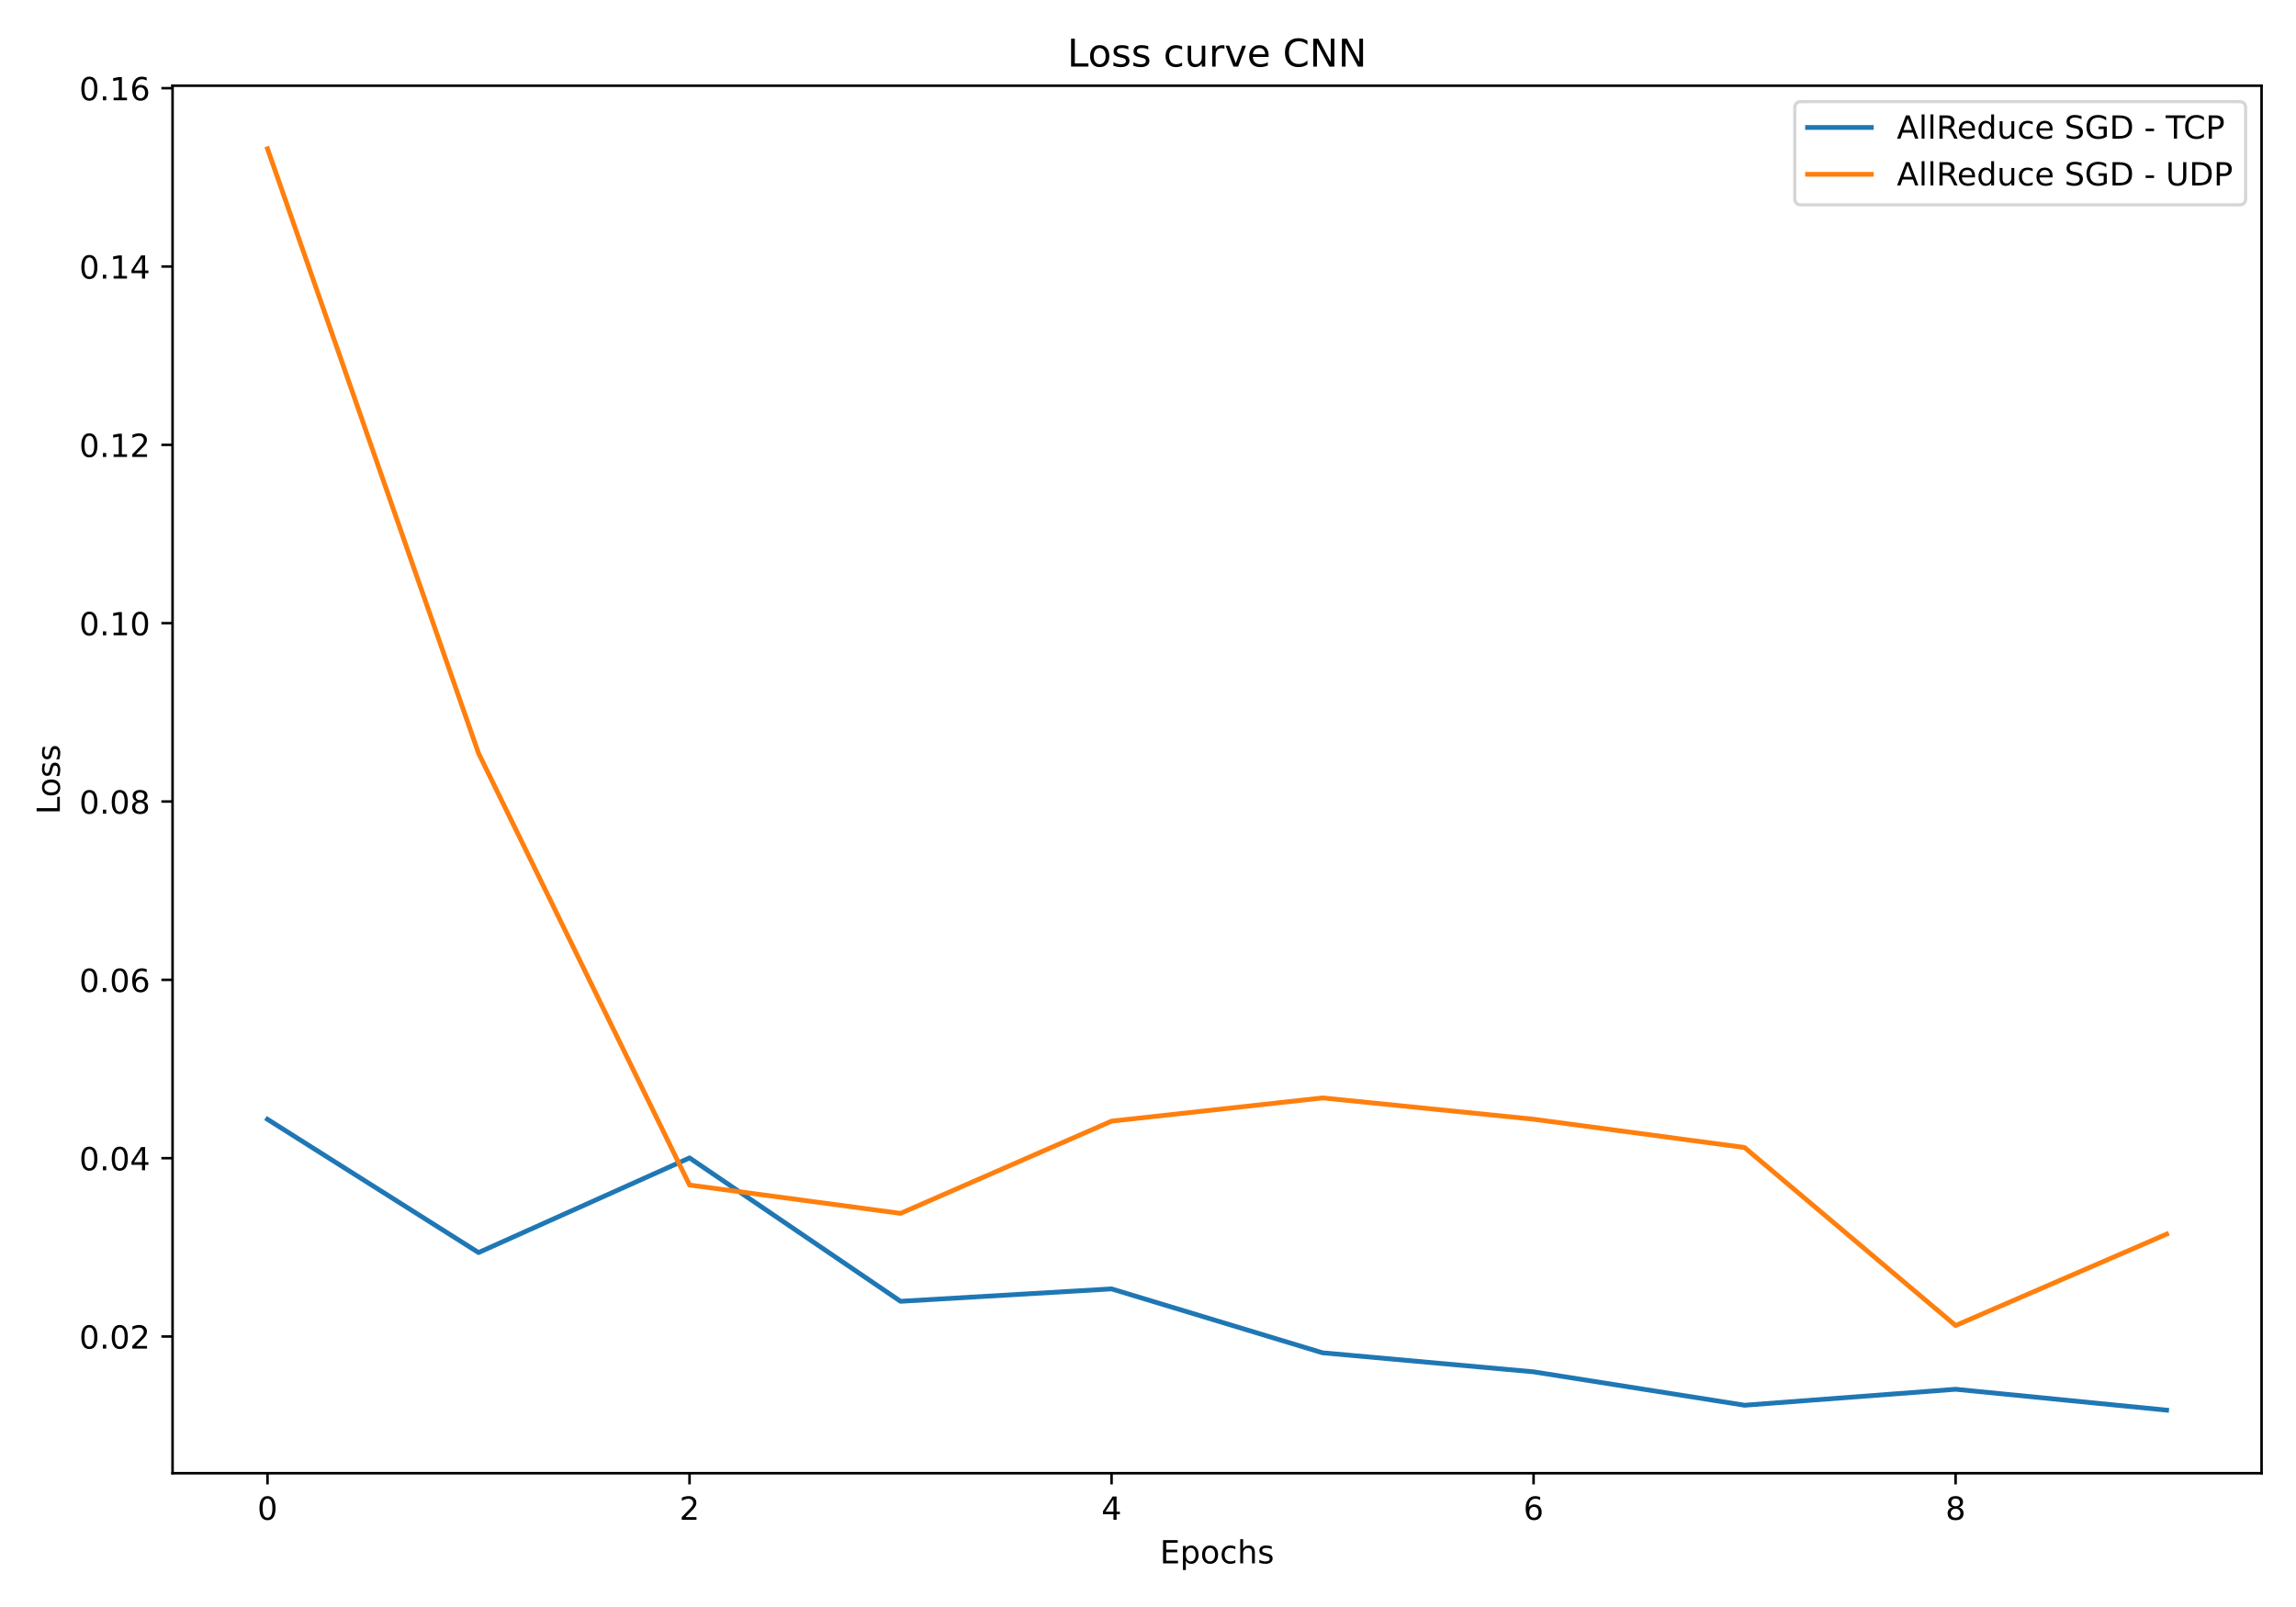
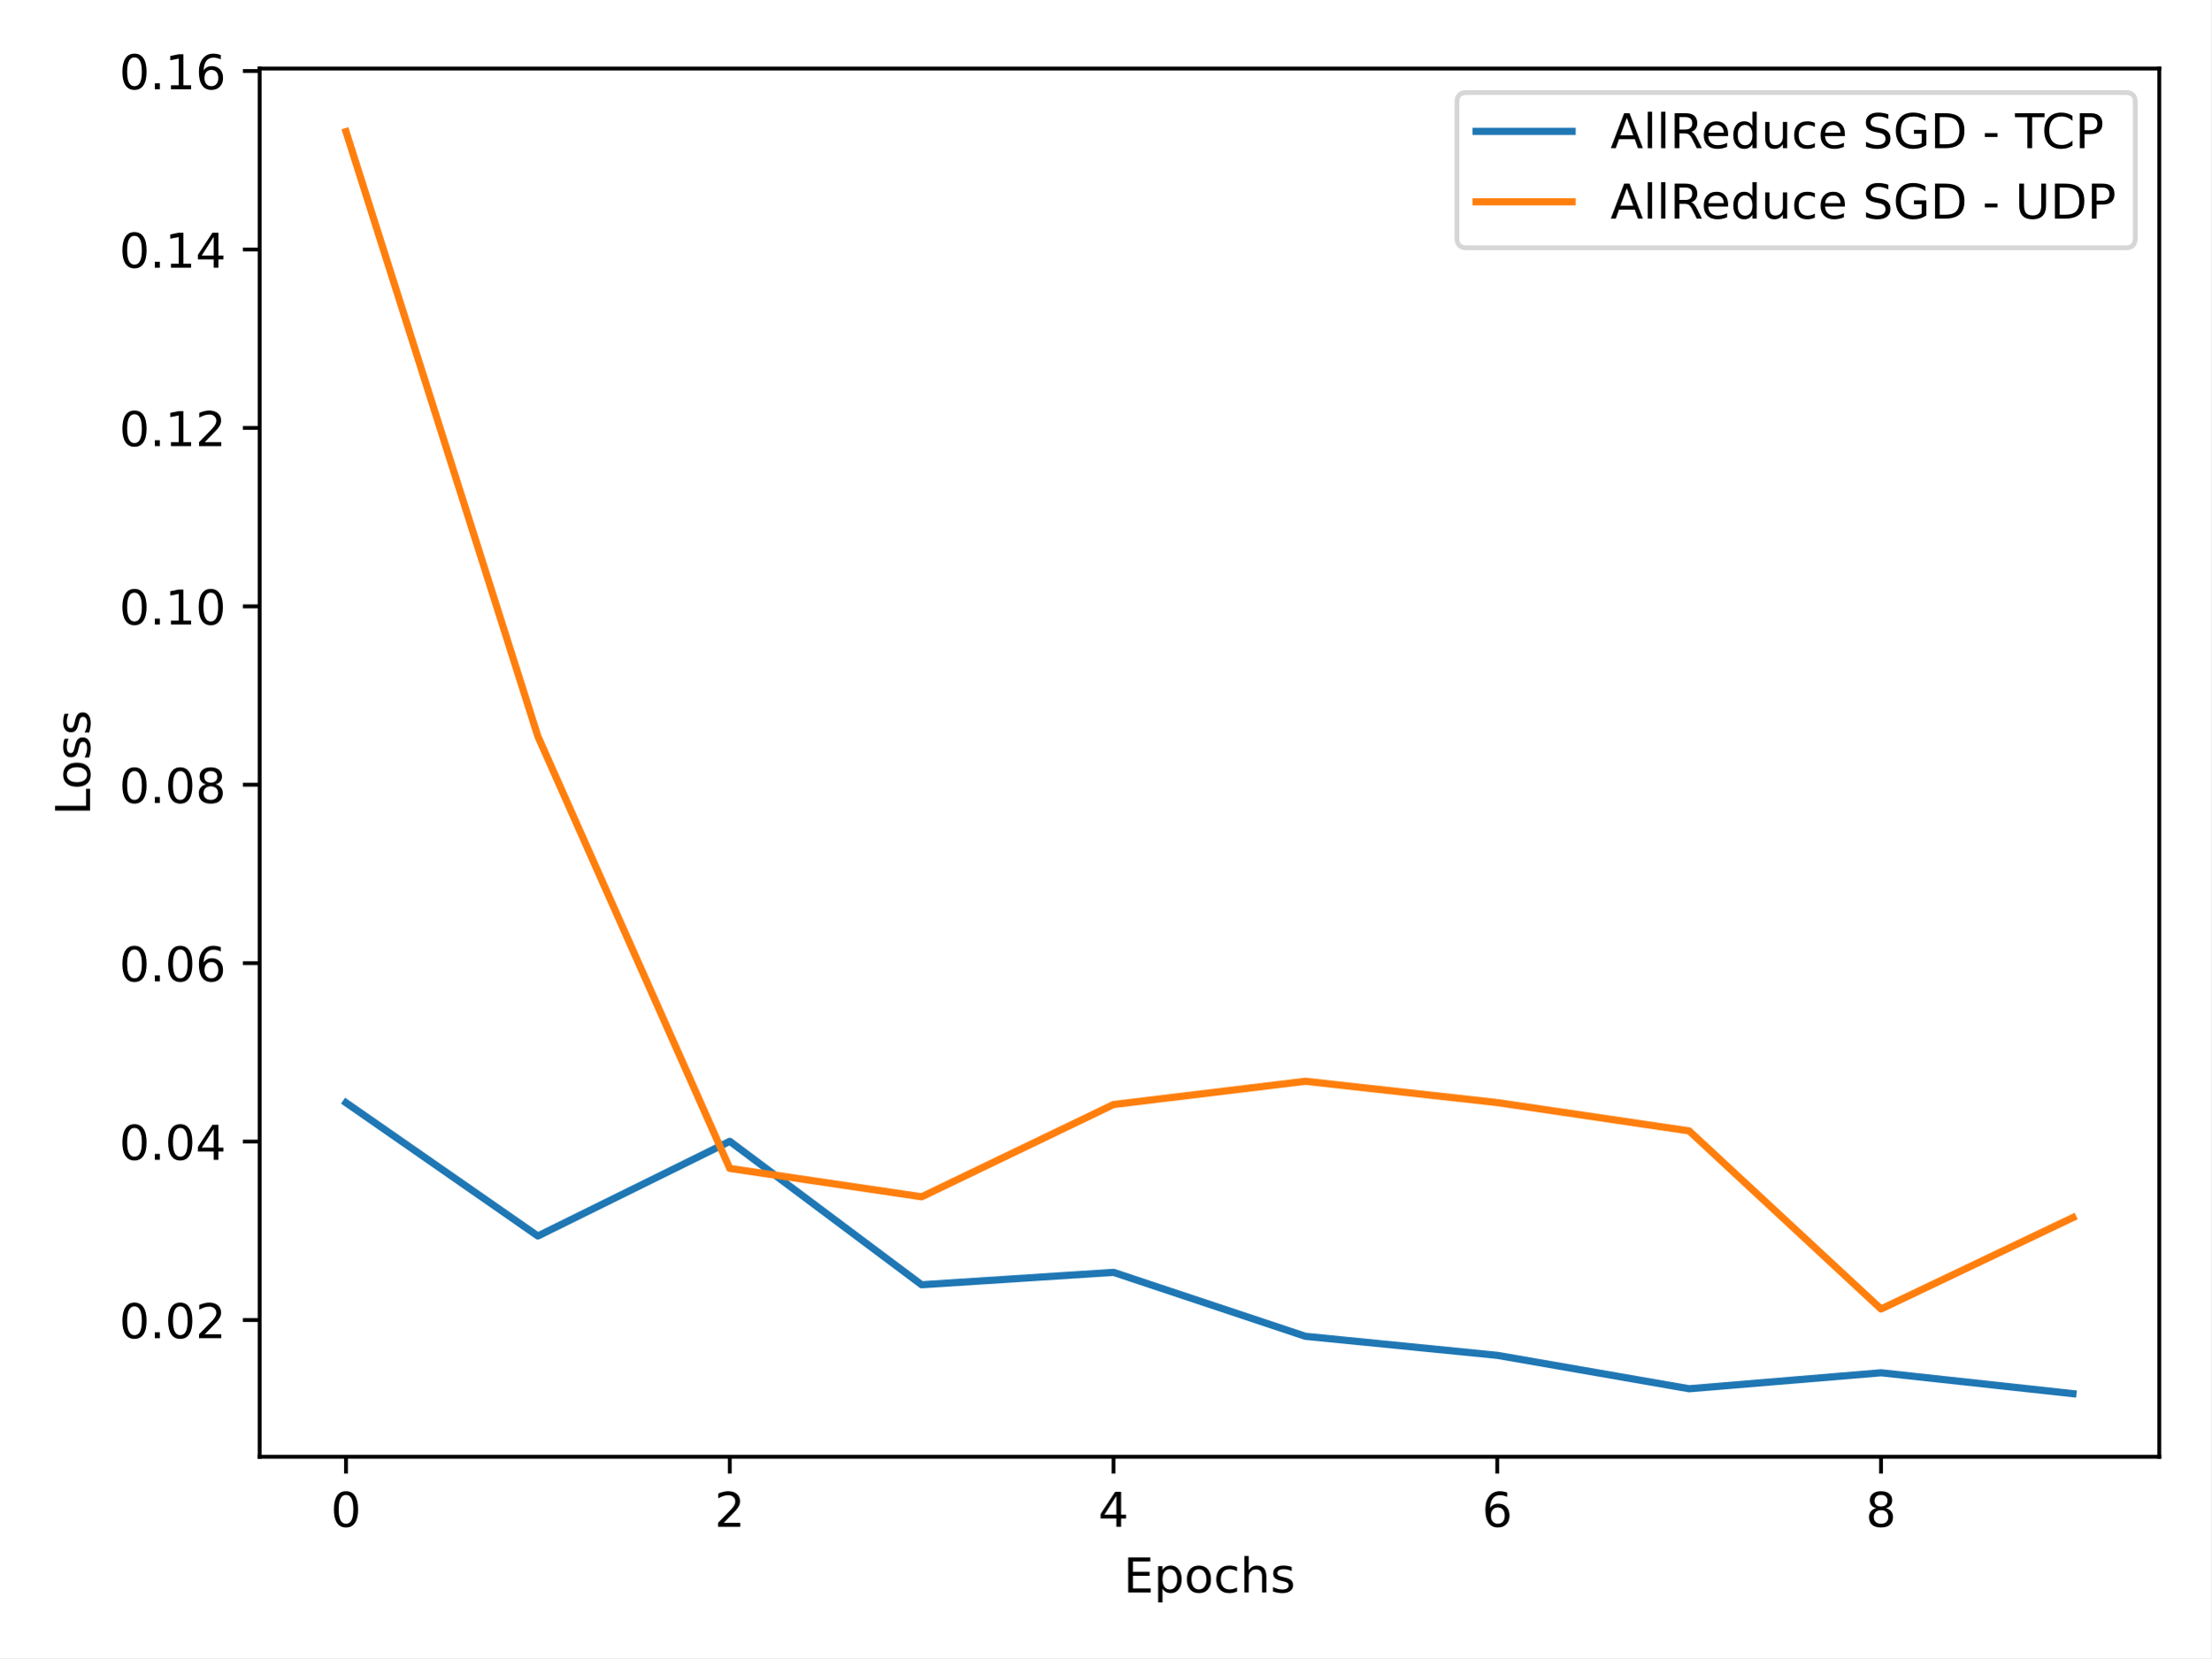
- <svg xmlns="http://www.w3.org/2000/svg" xmlns:xlink="http://www.w3.org/1999/xlink" height="504pt" version="1.1" viewBox="0 0 720 504" width="720pt">
+ <svg xmlns="http://www.w3.org/2000/svg" xmlns:xlink="http://www.w3.org/1999/xlink" height="345.6pt" version="1.1" viewBox="0 0 460.8 345.6" width="460.8pt">
  <defs>
    <style type="text/css">*{stroke-linecap:butt;stroke-linejoin:round;}</style>
  </defs>
  <g id="figure_1">
    <g id="patch_1">
-       <path d="M 0 504  L 720 504  L 720 0  L 0 0  z " style="fill:#ffffff;" />
+       <path d="M 0 345.6  L 460.8 345.6  L 460.8 0  L 0 0  z " style="fill:#ffffff;" />
    </g>
    <g id="axes_1">
      <g id="patch_2">
-         <path d="M 54.11 462.04  L 709.2 462.04  L 709.2 26.88  L 54.11 26.88  z " style="fill:#ffffff;" />
+         <path d="M 54.11 303.64  L 450 303.64  L 450 14.284  L 54.11 14.284  z " style="fill:#ffffff;" />
      </g>
      <g id="matplotlib.axis_1">
        <g id="xtick_1">
          <g id="line2d_1">
            <defs>
-               <path d="M 0 0  L 0 3.5  " id="m2fa0fba2ff" style="stroke:#000000;stroke-width:0.8;" />
-             </defs>
-             <g>
-               <use style="stroke:#000000;stroke-width:0.8;" x="83.887" xlink:href="#m2fa0fba2ff" y="462.04" />
+               <path d="M 0 0  L 0 3.5  " id="mfad07b3ac5" style="stroke:#000000;stroke-width:0.8;" />
+             </defs>
+             <g>
+               <use style="stroke:#000000;stroke-width:0.8;" x="72.105" xlink:href="#mfad07b3ac5" y="303.64" />
            </g>
          </g>
          <g id="text_1">
-             <g transform="translate(80.70557 476.6384)scale(0.1 -0.1)">
+             <g transform="translate(68.92375 318.2384)scale(0.1 -0.1)">
              <defs>
                <path d="M 31.781 66.406  Q 24.172 66.406 20.328 58.906  Q 16.5 51.422 16.5 36.375  Q 16.5 21.391 20.328 13.891  Q 24.172 6.391 31.781 6.391  Q 39.453 6.391 43.281 13.891  Q 47.125 21.391 47.125 36.375  Q 47.125 51.422 43.281 58.906  Q 39.453 66.406 31.781 66.406  z M 31.781 74.219  Q 44.047 74.219 50.516 64.516  Q 56.984 54.828 56.984 36.375  Q 56.984 17.969 50.516 8.266  Q 44.047 -1.422 31.781 -1.422  Q 19.531 -1.422 13.062 8.266  Q 6.594 17.969 6.594 36.375  Q 6.594 54.828 13.062 64.516  Q 19.531 74.219 31.781 74.219  z " id="DejaVuSans-48" />
              </defs>
              <use xlink:href="#DejaVuSans-48" />
            </g>
          </g>
        </g>
        <g id="xtick_2">
          <g id="line2d_2">
            <g>
-               <use style="stroke:#000000;stroke-width:0.8;" x="216.228" xlink:href="#m2fa0fba2ff" y="462.04" />
+               <use style="stroke:#000000;stroke-width:0.8;" x="152.083" xlink:href="#mfad07b3ac5" y="303.64" />
            </g>
          </g>
          <g id="text_2">
-             <g transform="translate(213.047 476.6384)scale(0.1 -0.1)">
+             <g transform="translate(148.9015 318.2384)scale(0.1 -0.1)">
              <defs>
                <path d="M 19.188 8.297  L 53.609 8.297  L 53.609 0  L 7.328 0  L 7.328 8.297  Q 12.938 14.109 22.625 23.891  Q 32.328 33.688 34.812 36.531  Q 39.547 41.844 41.422 45.531  Q 43.312 49.219 43.312 52.781  Q 43.312 58.594 39.234 62.25  Q 35.156 65.922 28.609 65.922  Q 23.969 65.922 18.812 64.312  Q 13.672 62.703 7.812 59.422  L 7.812 69.391  Q 13.766 71.781 18.938 73  Q 24.125 74.219 28.422 74.219  Q 39.75 74.219 46.484 68.547  Q 53.219 62.891 53.219 53.422  Q 53.219 48.922 51.531 44.891  Q 49.859 40.875 45.406 35.406  Q 44.188 33.984 37.641 27.219  Q 31.109 20.453 19.188 8.297  z " id="DejaVuSans-50" />
              </defs>
              <use xlink:href="#DejaVuSans-50" />
            </g>
          </g>
        </g>
        <g id="xtick_3">
          <g id="line2d_3">
            <g>
-               <use style="stroke:#000000;stroke-width:0.8;" x="348.57" xlink:href="#m2fa0fba2ff" y="462.04" />
+               <use style="stroke:#000000;stroke-width:0.8;" x="232.061" xlink:href="#mfad07b3ac5" y="303.64" />
            </g>
          </g>
          <g id="text_3">
-             <g transform="translate(345.3884 476.6384)scale(0.1 -0.1)">
+             <g transform="translate(228.8793 318.2384)scale(0.1 -0.1)">
              <defs>
                <path d="M 37.797 64.312  L 12.891 25.391  L 37.797 25.391  z M 35.203 72.906  L 47.609 72.906  L 47.609 25.391  L 58.016 25.391  L 58.016 17.188  L 47.609 17.188  L 47.609 0  L 37.797 0  L 37.797 17.188  L 4.891 17.188  L 4.891 26.703  z " id="DejaVuSans-52" />
              </defs>
              <use xlink:href="#DejaVuSans-52" />
            </g>
          </g>
        </g>
        <g id="xtick_4">
          <g id="line2d_4">
            <g>
-               <use style="stroke:#000000;stroke-width:0.8;" x="480.911" xlink:href="#m2fa0fba2ff" y="462.04" />
+               <use style="stroke:#000000;stroke-width:0.8;" x="312.038" xlink:href="#mfad07b3ac5" y="303.64" />
            </g>
          </g>
          <g id="text_4">
-             <g transform="translate(477.7298 476.6384)scale(0.1 -0.1)">
+             <g transform="translate(308.8571 318.2384)scale(0.1 -0.1)">
              <defs>
                <path d="M 33.016 40.375  Q 26.375 40.375 22.484 35.828  Q 18.609 31.297 18.609 23.391  Q 18.609 15.531 22.484 10.953  Q 26.375 6.391 33.016 6.391  Q 39.656 6.391 43.531 10.953  Q 47.406 15.531 47.406 23.391  Q 47.406 31.297 43.531 35.828  Q 39.656 40.375 33.016 40.375  z M 52.594 71.297  L 52.594 62.312  Q 48.875 64.062 45.094 64.984  Q 41.312 65.922 37.594 65.922  Q 27.828 65.922 22.672 59.328  Q 17.531 52.734 16.797 39.406  Q 19.672 43.656 24.016 45.922  Q 28.375 48.188 33.594 48.188  Q 44.578 48.188 50.953 41.516  Q 57.328 34.859 57.328 23.391  Q 57.328 12.156 50.688 5.359  Q 44.047 -1.422 33.016 -1.422  Q 20.359 -1.422 13.672 8.266  Q 6.984 17.969 6.984 36.375  Q 6.984 53.656 15.188 63.938  Q 23.391 74.219 37.203 74.219  Q 40.922 74.219 44.703 73.484  Q 48.484 72.75 52.594 71.297  z " id="DejaVuSans-54" />
              </defs>
              <use xlink:href="#DejaVuSans-54" />
            </g>
          </g>
        </g>
        <g id="xtick_5">
          <g id="line2d_5">
            <g>
-               <use style="stroke:#000000;stroke-width:0.8;" x="613.252" xlink:href="#m2fa0fba2ff" y="462.04" />
+               <use style="stroke:#000000;stroke-width:0.8;" x="392.016" xlink:href="#mfad07b3ac5" y="303.64" />
            </g>
          </g>
          <g id="text_5">
-             <g transform="translate(610.0712 476.6384)scale(0.1 -0.1)">
+             <g transform="translate(388.8349 318.2384)scale(0.1 -0.1)">
              <defs>
                <path d="M 31.781 34.625  Q 24.75 34.625 20.719 30.859  Q 16.703 27.094 16.703 20.516  Q 16.703 13.922 20.719 10.156  Q 24.75 6.391 31.781 6.391  Q 38.812 6.391 42.859 10.172  Q 46.922 13.969 46.922 20.516  Q 46.922 27.094 42.891 30.859  Q 38.875 34.625 31.781 34.625  z M 21.922 38.812  Q 15.578 40.375 12.031 44.719  Q 8.5 49.078 8.5 55.328  Q 8.5 64.062 14.719 69.141  Q 20.953 74.219 31.781 74.219  Q 42.672 74.219 48.875 69.141  Q 55.078 64.062 55.078 55.328  Q 55.078 49.078 51.531 44.719  Q 48 40.375 41.703 38.812  Q 48.828 37.156 52.797 32.312  Q 56.781 27.484 56.781 20.516  Q 56.781 9.906 50.312 4.234  Q 43.844 -1.422 31.781 -1.422  Q 19.734 -1.422 13.25 4.234  Q 6.781 9.906 6.781 20.516  Q 6.781 27.484 10.781 32.312  Q 14.797 37.156 21.922 38.812  z M 18.312 54.391  Q 18.312 48.734 21.844 45.562  Q 25.391 42.391 31.781 42.391  Q 38.141 42.391 41.719 45.562  Q 45.312 48.734 45.312 54.391  Q 45.312 60.062 41.719 63.234  Q 38.141 66.406 31.781 66.406  Q 25.391 66.406 21.844 63.234  Q 18.312 60.062 18.312 54.391  z " id="DejaVuSans-56" />
              </defs>
              <use xlink:href="#DejaVuSans-56" />
            </g>
          </g>
        </g>
        <g id="text_6">
-           <g transform="translate(363.7394 490.3166)scale(0.1 -0.1)">
+           <g transform="translate(234.1394 331.9166)scale(0.1 -0.1)">
            <defs>
              <path d="M 9.812 72.906  L 55.906 72.906  L 55.906 64.594  L 19.672 64.594  L 19.672 43.016  L 54.391 43.016  L 54.391 34.719  L 19.672 34.719  L 19.672 8.297  L 56.781 8.297  L 56.781 0  L 9.812 0  z " id="DejaVuSans-69" />
              <path d="M 18.109 8.203  L 18.109 -20.797  L 9.078 -20.797  L 9.078 54.688  L 18.109 54.688  L 18.109 46.391  Q 20.953 51.266 25.266 53.625  Q 29.594 56 35.594 56  Q 45.562 56 51.781 48.094  Q 58.016 40.188 58.016 27.297  Q 58.016 14.406 51.781 6.484  Q 45.562 -1.422 35.594 -1.422  Q 29.594 -1.422 25.266 0.953  Q 20.953 3.328 18.109 8.203  z M 48.688 27.297  Q 48.688 37.203 44.609 42.844  Q 40.531 48.484 33.406 48.484  Q 26.266 48.484 22.188 42.844  Q 18.109 37.203 18.109 27.297  Q 18.109 17.391 22.188 11.75  Q 26.266 6.109 33.406 6.109  Q 40.531 6.109 44.609 11.75  Q 48.688 17.391 48.688 27.297  z " id="DejaVuSans-112" />
              <path d="M 30.609 48.391  Q 23.391 48.391 19.188 42.75  Q 14.984 37.109 14.984 27.297  Q 14.984 17.484 19.156 11.844  Q 23.344 6.203 30.609 6.203  Q 37.797 6.203 41.984 11.859  Q 46.188 17.531 46.188 27.297  Q 46.188 37.016 41.984 42.703  Q 37.797 48.391 30.609 48.391  z M 30.609 56  Q 42.328 56 49.016 48.375  Q 55.719 40.766 55.719 27.297  Q 55.719 13.875 49.016 6.219  Q 42.328 -1.422 30.609 -1.422  Q 18.844 -1.422 12.172 6.219  Q 5.516 13.875 5.516 27.297  Q 5.516 40.766 12.172 48.375  Q 18.844 56 30.609 56  z " id="DejaVuSans-111" />
              <path d="M 48.781 52.594  L 48.781 44.188  Q 44.969 46.297 41.141 47.344  Q 37.312 48.391 33.406 48.391  Q 24.656 48.391 19.812 42.844  Q 14.984 37.312 14.984 27.297  Q 14.984 17.281 19.812 11.734  Q 24.656 6.203 33.406 6.203  Q 37.312 6.203 41.141 7.25  Q 44.969 8.297 48.781 10.406  L 48.781 2.094  Q 45.016 0.344 40.984 -0.531  Q 36.969 -1.422 32.422 -1.422  Q 20.062 -1.422 12.781 6.344  Q 5.516 14.109 5.516 27.297  Q 5.516 40.672 12.859 48.328  Q 20.219 56 33.016 56  Q 37.156 56 41.109 55.141  Q 45.062 54.297 48.781 52.594  z " id="DejaVuSans-99" />
              <path d="M 54.891 33.016  L 54.891 0  L 45.906 0  L 45.906 32.719  Q 45.906 40.484 42.875 44.328  Q 39.844 48.188 33.797 48.188  Q 26.516 48.188 22.312 43.547  Q 18.109 38.922 18.109 30.906  L 18.109 0  L 9.078 0  L 9.078 75.984  L 18.109 75.984  L 18.109 46.188  Q 21.344 51.125 25.703 53.562  Q 30.078 56 35.797 56  Q 45.219 56 50.047 50.172  Q 54.891 44.344 54.891 33.016  z " id="DejaVuSans-104" />
              <path d="M 44.281 53.078  L 44.281 44.578  Q 40.484 46.531 36.375 47.5  Q 32.281 48.484 27.875 48.484  Q 21.188 48.484 17.844 46.438  Q 14.5 44.391 14.5 40.281  Q 14.5 37.156 16.891 35.375  Q 19.281 33.594 26.516 31.984  L 29.594 31.297  Q 39.156 29.25 43.188 25.516  Q 47.219 21.781 47.219 15.094  Q 47.219 7.469 41.188 3.016  Q 35.156 -1.422 24.609 -1.422  Q 20.219 -1.422 15.453 -0.562  Q 10.688 0.297 5.422 2  L 5.422 11.281  Q 10.406 8.688 15.234 7.391  Q 20.062 6.109 24.812 6.109  Q 31.156 6.109 34.562 8.281  Q 37.984 10.453 37.984 14.406  Q 37.984 18.062 35.516 20.016  Q 33.062 21.969 24.703 23.781  L 21.578 24.516  Q 13.234 26.266 9.516 29.906  Q 5.812 33.547 5.812 39.891  Q 5.812 47.609 11.281 51.797  Q 16.75 56 26.812 56  Q 31.781 56 36.172 55.266  Q 40.578 54.547 44.281 53.078  z " id="DejaVuSans-115" />
            </defs>
            <use xlink:href="#DejaVuSans-69" />
            <use x="63.184" xlink:href="#DejaVuSans-112" />
            <use x="126.66" xlink:href="#DejaVuSans-111" />
            <use x="187.842" xlink:href="#DejaVuSans-99" />
            <use x="242.822" xlink:href="#DejaVuSans-104" />
            <use x="306.201" xlink:href="#DejaVuSans-115" />
          </g>
        </g>
      </g>
      <g id="matplotlib.axis_2">
        <g id="ytick_1">
          <g id="line2d_6">
            <defs>
-               <path d="M 0 0  L -3.5 0  " id="m52db467e39" style="stroke:#000000;stroke-width:0.8;" />
-             </defs>
-             <g>
-               <use style="stroke:#000000;stroke-width:0.8;" x="54.11" xlink:href="#m52db467e39" y="419.167" />
+               <path d="M 0 0  L -3.5 0  " id="m9f156a8454" style="stroke:#000000;stroke-width:0.8;" />
+             </defs>
+             <g>
+               <use style="stroke:#000000;stroke-width:0.8;" x="54.11" xlink:href="#m9f156a8454" y="275.132" />
            </g>
          </g>
          <g id="text_7">
-             <g transform="translate(24.84437 422.9662)scale(0.1 -0.1)">
+             <g transform="translate(24.84437 278.9312)scale(0.1 -0.1)">
              <defs>
                <path d="M 10.688 12.406  L 21 12.406  L 21 0  L 10.688 0  z " id="DejaVuSans-46" />
              </defs>
              <use xlink:href="#DejaVuSans-48" />
              <use x="63.623" xlink:href="#DejaVuSans-46" />
              <use x="95.41" xlink:href="#DejaVuSans-48" />
              <use x="159.033" xlink:href="#DejaVuSans-50" />
            </g>
          </g>
        </g>
        <g id="ytick_2">
          <g id="line2d_7">
            <g>
-               <use style="stroke:#000000;stroke-width:0.8;" x="54.11" xlink:href="#m52db467e39" y="363.237" />
+               <use style="stroke:#000000;stroke-width:0.8;" x="54.11" xlink:href="#m9f156a8454" y="237.942" />
            </g>
          </g>
          <g id="text_8">
-             <g transform="translate(24.84437 367.0363)scale(0.1 -0.1)">
+             <g transform="translate(24.84437 241.7411)scale(0.1 -0.1)">
              <use xlink:href="#DejaVuSans-48" />
              <use x="63.623" xlink:href="#DejaVuSans-46" />
              <use x="95.41" xlink:href="#DejaVuSans-48" />
              <use x="159.033" xlink:href="#DejaVuSans-52" />
            </g>
          </g>
        </g>
        <g id="ytick_3">
          <g id="line2d_8">
            <g>
-               <use style="stroke:#000000;stroke-width:0.8;" x="54.11" xlink:href="#m52db467e39" y="307.307" />
+               <use style="stroke:#000000;stroke-width:0.8;" x="54.11" xlink:href="#m9f156a8454" y="200.752" />
            </g>
          </g>
          <g id="text_9">
-             <g transform="translate(24.84437 311.1064)scale(0.1 -0.1)">
+             <g transform="translate(24.84437 204.5511)scale(0.1 -0.1)">
              <use xlink:href="#DejaVuSans-48" />
              <use x="63.623" xlink:href="#DejaVuSans-46" />
              <use x="95.41" xlink:href="#DejaVuSans-48" />
              <use x="159.033" xlink:href="#DejaVuSans-54" />
            </g>
          </g>
        </g>
        <g id="ytick_4">
          <g id="line2d_9">
            <g>
-               <use style="stroke:#000000;stroke-width:0.8;" x="54.11" xlink:href="#m52db467e39" y="251.377" />
+               <use style="stroke:#000000;stroke-width:0.8;" x="54.11" xlink:href="#m9f156a8454" y="163.562" />
            </g>
          </g>
          <g id="text_10">
-             <g transform="translate(24.84437 255.1765)scale(0.1 -0.1)">
+             <g transform="translate(24.84437 167.361)scale(0.1 -0.1)">
              <use xlink:href="#DejaVuSans-48" />
              <use x="63.623" xlink:href="#DejaVuSans-46" />
              <use x="95.41" xlink:href="#DejaVuSans-48" />
              <use x="159.033" xlink:href="#DejaVuSans-56" />
            </g>
          </g>
        </g>
        <g id="ytick_5">
          <g id="line2d_10">
            <g>
-               <use style="stroke:#000000;stroke-width:0.8;" x="54.11" xlink:href="#m52db467e39" y="195.447" />
+               <use style="stroke:#000000;stroke-width:0.8;" x="54.11" xlink:href="#m9f156a8454" y="126.372" />
            </g>
          </g>
          <g id="text_11">
-             <g transform="translate(24.84437 199.2466)scale(0.1 -0.1)">
+             <g transform="translate(24.84437 130.171)scale(0.1 -0.1)">
              <defs>
                <path d="M 12.406 8.297  L 28.516 8.297  L 28.516 63.922  L 10.984 60.406  L 10.984 69.391  L 28.422 72.906  L 38.281 72.906  L 38.281 8.297  L 54.391 8.297  L 54.391 0  L 12.406 0  z " id="DejaVuSans-49" />
              </defs>
              <use xlink:href="#DejaVuSans-48" />
              <use x="63.623" xlink:href="#DejaVuSans-46" />
              <use x="95.41" xlink:href="#DejaVuSans-49" />
              <use x="159.033" xlink:href="#DejaVuSans-48" />
            </g>
          </g>
        </g>
        <g id="ytick_6">
          <g id="line2d_11">
            <g>
-               <use style="stroke:#000000;stroke-width:0.8;" x="54.11" xlink:href="#m52db467e39" y="139.518" />
+               <use style="stroke:#000000;stroke-width:0.8;" x="54.11" xlink:href="#m9f156a8454" y="89.182" />
            </g>
          </g>
          <g id="text_12">
-             <g transform="translate(24.84437 143.3167)scale(0.1 -0.1)">
+             <g transform="translate(24.84437 92.98089)scale(0.1 -0.1)">
              <use xlink:href="#DejaVuSans-48" />
              <use x="63.623" xlink:href="#DejaVuSans-46" />
              <use x="95.41" xlink:href="#DejaVuSans-49" />
              <use x="159.033" xlink:href="#DejaVuSans-50" />
            </g>
          </g>
        </g>
        <g id="ytick_7">
          <g id="line2d_12">
            <g>
-               <use style="stroke:#000000;stroke-width:0.8;" x="54.11" xlink:href="#m52db467e39" y="83.588" />
+               <use style="stroke:#000000;stroke-width:0.8;" x="54.11" xlink:href="#m9f156a8454" y="51.992" />
            </g>
          </g>
          <g id="text_13">
-             <g transform="translate(24.84437 87.38683)scale(0.1 -0.1)">
+             <g transform="translate(24.84437 55.79082)scale(0.1 -0.1)">
              <use xlink:href="#DejaVuSans-48" />
              <use x="63.623" xlink:href="#DejaVuSans-46" />
              <use x="95.41" xlink:href="#DejaVuSans-49" />
              <use x="159.033" xlink:href="#DejaVuSans-52" />
            </g>
          </g>
        </g>
        <g id="ytick_8">
          <g id="line2d_13">
            <g>
-               <use style="stroke:#000000;stroke-width:0.8;" x="54.11" xlink:href="#m52db467e39" y="27.658" />
+               <use style="stroke:#000000;stroke-width:0.8;" x="54.11" xlink:href="#m9f156a8454" y="14.802" />
            </g>
          </g>
          <g id="text_14">
-             <g transform="translate(24.84437 31.45693)scale(0.1 -0.1)">
+             <g transform="translate(24.84437 18.60076)scale(0.1 -0.1)">
              <use xlink:href="#DejaVuSans-48" />
              <use x="63.623" xlink:href="#DejaVuSans-46" />
              <use x="95.41" xlink:href="#DejaVuSans-49" />
              <use x="159.033" xlink:href="#DejaVuSans-54" />
            </g>
          </g>
        </g>
        <g id="text_15">
-           <g transform="translate(18.76469 255.4272)rotate(-90)scale(0.1 -0.1)">
+           <g transform="translate(18.76469 169.9294)rotate(-90)scale(0.1 -0.1)">
            <defs>
              <path d="M 9.812 72.906  L 19.672 72.906  L 19.672 8.297  L 55.172 8.297  L 55.172 0  L 9.812 0  z " id="DejaVuSans-76" />
            </defs>
            <use xlink:href="#DejaVuSans-76" />
            <use x="53.963" xlink:href="#DejaVuSans-111" />
            <use x="115.145" xlink:href="#DejaVuSans-115" />
            <use x="167.244" xlink:href="#DejaVuSans-115" />
          </g>
        </g>
      </g>
      <g id="line2d_14">
-         <path clip-path="url(#p07888250dc)" d="M 83.887 351.05  L 150.058 392.837  L 216.228 363.153  L 282.399 408.124  L 348.57 404.232  L 414.74 424.279  L 480.911 430.245  L 547.082 440.721  L 613.252 435.71  L 679.423 442.26  " style="fill:none;stroke:#1f77b4;stroke-linecap:square;stroke-width:1.5;" />
+         <path clip-path="url(#pe04c5f1d95)" d="M 72.105 229.838  L 112.094 257.624  L 152.083 237.886  L 192.072 267.789  L 232.061 265.201  L 272.049 278.531  L 312.038 282.498  L 352.027 289.464  L 392.016 286.132  L 432.005 290.487  " style="fill:none;stroke:#1f77b4;stroke-linecap:square;stroke-width:1.5;" />
      </g>
      <g id="line2d_15">
-         <path clip-path="url(#p07888250dc)" d="M 83.887 46.66  L 150.058 236.217  L 216.228 371.653  L 282.399 380.55  L 348.57 351.621  L 414.74 344.335  L 480.911 351.018  L 547.082 359.896  L 613.252 415.717  L 679.423 387.055  " style="fill:none;stroke:#ff7f0e;stroke-linecap:square;stroke-width:1.5;" />
+         <path clip-path="url(#pe04c5f1d95)" d="M 72.105 27.437  L 112.094 153.481  L 152.083 243.538  L 192.072 249.454  L 232.061 230.218  L 272.049 225.373  L 312.038 229.817  L 352.027 235.72  L 392.016 272.838  L 432.005 253.779  " style="fill:none;stroke:#ff7f0e;stroke-linecap:square;stroke-width:1.5;" />
      </g>
      <g id="patch_3">
-         <path d="M 54.11 462.04  L 54.11 26.88  " style="fill:none;stroke:#000000;stroke-linecap:square;stroke-linejoin:miter;stroke-width:0.8;" />
+         <path d="M 54.11 303.64  L 54.11 14.284  " style="fill:none;stroke:#000000;stroke-linecap:square;stroke-linejoin:miter;stroke-width:0.8;" />
      </g>
      <g id="patch_4">
-         <path d="M 709.2 462.04  L 709.2 26.88  " style="fill:none;stroke:#000000;stroke-linecap:square;stroke-linejoin:miter;stroke-width:0.8;" />
+         <path d="M 450 303.64  L 450 14.284  " style="fill:none;stroke:#000000;stroke-linecap:square;stroke-linejoin:miter;stroke-width:0.8;" />
      </g>
      <g id="patch_5">
-         <path d="M 54.11 462.04  L 709.2 462.04  " style="fill:none;stroke:#000000;stroke-linecap:square;stroke-linejoin:miter;stroke-width:0.8;" />
+         <path d="M 54.11 303.64  L 450 303.64  " style="fill:none;stroke:#000000;stroke-linecap:square;stroke-linejoin:miter;stroke-width:0.8;" />
      </g>
      <g id="patch_6">
-         <path d="M 54.11 26.88  L 709.2 26.88  " style="fill:none;stroke:#000000;stroke-linecap:square;stroke-linejoin:miter;stroke-width:0.8;" />
-       </g>
-       <g id="text_16">
-         <g transform="translate(334.7022 20.88)scale(0.12 -0.12)">
-           <defs>
-             <path id="DejaVuSans-32" />
-             <path d="M 8.5 21.578  L 8.5 54.688  L 17.484 54.688  L 17.484 21.922  Q 17.484 14.156 20.5 10.266  Q 23.531 6.391 29.594 6.391  Q 36.859 6.391 41.078 11.031  Q 45.312 15.672 45.312 23.688  L 45.312 54.688  L 54.297 54.688  L 54.297 0  L 45.312 0  L 45.312 8.406  Q 42.047 3.422 37.719 1  Q 33.406 -1.422 27.688 -1.422  Q 18.266 -1.422 13.375 4.438  Q 8.5 10.297 8.5 21.578  z M 31.109 56  z " id="DejaVuSans-117" />
-             <path d="M 41.109 46.297  Q 39.594 47.172 37.812 47.578  Q 36.031 48 33.891 48  Q 26.266 48 22.188 43.047  Q 18.109 38.094 18.109 28.812  L 18.109 0  L 9.078 0  L 9.078 54.688  L 18.109 54.688  L 18.109 46.188  Q 20.953 51.172 25.484 53.578  Q 30.031 56 36.531 56  Q 37.453 56 38.578 55.875  Q 39.703 55.766 41.062 55.516  z " id="DejaVuSans-114" />
-             <path d="M 2.984 54.688  L 12.5 54.688  L 29.594 8.797  L 46.688 54.688  L 56.203 54.688  L 35.688 0  L 23.484 0  z " id="DejaVuSans-118" />
-             <path d="M 56.203 29.594  L 56.203 25.203  L 14.891 25.203  Q 15.484 15.922 20.484 11.062  Q 25.484 6.203 34.422 6.203  Q 39.594 6.203 44.453 7.469  Q 49.312 8.734 54.109 11.281  L 54.109 2.781  Q 49.266 0.734 44.188 -0.344  Q 39.109 -1.422 33.891 -1.422  Q 20.797 -1.422 13.156 6.188  Q 5.516 13.812 5.516 26.812  Q 5.516 40.234 12.766 48.109  Q 20.016 56 32.328 56  Q 43.359 56 49.781 48.891  Q 56.203 41.797 56.203 29.594  z M 47.219 32.234  Q 47.125 39.594 43.094 43.984  Q 39.062 48.391 32.422 48.391  Q 24.906 48.391 20.391 44.141  Q 15.875 39.891 15.188 32.172  z " id="DejaVuSans-101" />
-             <path d="M 64.406 67.281  L 64.406 56.891  Q 59.422 61.531 53.781 63.812  Q 48.141 66.109 41.797 66.109  Q 29.297 66.109 22.656 58.469  Q 16.016 50.828 16.016 36.375  Q 16.016 21.969 22.656 14.328  Q 29.297 6.688 41.797 6.688  Q 48.141 6.688 53.781 8.984  Q 59.422 11.281 64.406 15.922  L 64.406 5.609  Q 59.234 2.094 53.438 0.328  Q 47.656 -1.422 41.219 -1.422  Q 24.656 -1.422 15.125 8.703  Q 5.609 18.844 5.609 36.375  Q 5.609 53.953 15.125 64.078  Q 24.656 74.219 41.219 74.219  Q 47.75 74.219 53.531 72.484  Q 59.328 70.75 64.406 67.281  z " id="DejaVuSans-67" />
-             <path d="M 9.812 72.906  L 23.094 72.906  L 55.422 11.922  L 55.422 72.906  L 64.984 72.906  L 64.984 0  L 51.703 0  L 19.391 60.984  L 19.391 0  L 9.812 0  z " id="DejaVuSans-78" />
-           </defs>
-           <use xlink:href="#DejaVuSans-76" />
-           <use x="53.963" xlink:href="#DejaVuSans-111" />
-           <use x="115.145" xlink:href="#DejaVuSans-115" />
-           <use x="167.244" xlink:href="#DejaVuSans-115" />
-           <use x="219.344" xlink:href="#DejaVuSans-32" />
-           <use x="251.131" xlink:href="#DejaVuSans-99" />
-           <use x="306.111" xlink:href="#DejaVuSans-117" />
-           <use x="369.49" xlink:href="#DejaVuSans-114" />
-           <use x="410.604" xlink:href="#DejaVuSans-118" />
-           <use x="469.783" xlink:href="#DejaVuSans-101" />
-           <use x="531.307" xlink:href="#DejaVuSans-32" />
-           <use x="563.094" xlink:href="#DejaVuSans-67" />
-           <use x="632.918" xlink:href="#DejaVuSans-78" />
-           <use x="707.723" xlink:href="#DejaVuSans-78" />
-         </g>
+         <path d="M 54.11 14.284  L 450 14.284  " style="fill:none;stroke:#000000;stroke-linecap:square;stroke-linejoin:miter;stroke-width:0.8;" />
      </g>
      <g id="legend_1">
        <g id="patch_7">
-           <path d="M 564.827 64.236  L 702.2 64.236  Q 704.2 64.236 704.2 62.236  L 704.2 33.88  Q 704.2 31.88 702.2 31.88  L 564.827 31.88  Q 562.827 31.88 562.827 33.88  L 562.827 62.236  Q 562.827 64.236 564.827 64.236  z " style="fill:#ffffff;opacity:0.8;stroke:#cccccc;stroke-linejoin:miter;" />
+           <path d="M 305.627 51.641  L 443 51.641  Q 445 51.641 445 49.641  L 445 21.284  Q 445 19.284 443 19.284  L 305.627 19.284  Q 303.627 19.284 303.627 21.284  L 303.627 49.641  Q 303.627 51.641 305.627 51.641  z " style="fill:#ffffff;opacity:0.8;stroke:#cccccc;stroke-linejoin:miter;" />
        </g>
        <g id="line2d_16">
-           <path d="M 566.827 39.978  L 586.827 39.978  " style="fill:none;stroke:#1f77b4;stroke-linecap:square;stroke-width:1.5;" />
+           <path d="M 307.627 27.383  L 327.627 27.383  " style="fill:none;stroke:#1f77b4;stroke-linecap:square;stroke-width:1.5;" />
        </g>
        <g id="line2d_17" />
-         <g id="text_17">
-           <g transform="translate(594.8266 43.47844)scale(0.1 -0.1)">
+         <g id="text_16">
+           <g transform="translate(335.6266 30.88284)scale(0.1 -0.1)">
            <defs>
              <path d="M 34.188 63.188  L 20.797 26.906  L 47.609 26.906  z M 28.609 72.906  L 39.797 72.906  L 67.578 0  L 57.328 0  L 50.688 18.703  L 17.828 18.703  L 11.188 0  L 0.781 0  z " id="DejaVuSans-65" />
              <path d="M 9.422 75.984  L 18.406 75.984  L 18.406 0  L 9.422 0  z " id="DejaVuSans-108" />
              <path d="M 44.391 34.188  Q 47.562 33.109 50.562 29.594  Q 53.562 26.078 56.594 19.922  L 66.609 0  L 56 0  L 46.688 18.703  Q 43.062 26.031 39.672 28.422  Q 36.281 30.812 30.422 30.812  L 19.672 30.812  L 19.672 0  L 9.812 0  L 9.812 72.906  L 32.078 72.906  Q 44.578 72.906 50.734 67.672  Q 56.891 62.453 56.891 51.906  Q 56.891 45.016 53.688 40.469  Q 50.484 35.938 44.391 34.188  z M 19.672 64.797  L 19.672 38.922  L 32.078 38.922  Q 39.203 38.922 42.844 42.219  Q 46.484 45.516 46.484 51.906  Q 46.484 58.297 42.844 61.547  Q 39.203 64.797 32.078 64.797  z " id="DejaVuSans-82" />
+               <path d="M 56.203 29.594  L 56.203 25.203  L 14.891 25.203  Q 15.484 15.922 20.484 11.062  Q 25.484 6.203 34.422 6.203  Q 39.594 6.203 44.453 7.469  Q 49.312 8.734 54.109 11.281  L 54.109 2.781  Q 49.266 0.734 44.188 -0.344  Q 39.109 -1.422 33.891 -1.422  Q 20.797 -1.422 13.156 6.188  Q 5.516 13.812 5.516 26.812  Q 5.516 40.234 12.766 48.109  Q 20.016 56 32.328 56  Q 43.359 56 49.781 48.891  Q 56.203 41.797 56.203 29.594  z M 47.219 32.234  Q 47.125 39.594 43.094 43.984  Q 39.062 48.391 32.422 48.391  Q 24.906 48.391 20.391 44.141  Q 15.875 39.891 15.188 32.172  z " id="DejaVuSans-101" />
              <path d="M 45.406 46.391  L 45.406 75.984  L 54.391 75.984  L 54.391 0  L 45.406 0  L 45.406 8.203  Q 42.578 3.328 38.25 0.953  Q 33.938 -1.422 27.875 -1.422  Q 17.969 -1.422 11.734 6.484  Q 5.516 14.406 5.516 27.297  Q 5.516 40.188 11.734 48.094  Q 17.969 56 27.875 56  Q 33.938 56 38.25 53.625  Q 42.578 51.266 45.406 46.391  z M 14.797 27.297  Q 14.797 17.391 18.875 11.75  Q 22.953 6.109 30.078 6.109  Q 37.203 6.109 41.297 11.75  Q 45.406 17.391 45.406 27.297  Q 45.406 37.203 41.297 42.844  Q 37.203 48.484 30.078 48.484  Q 22.953 48.484 18.875 42.844  Q 14.797 37.203 14.797 27.297  z " id="DejaVuSans-100" />
+               <path d="M 8.5 21.578  L 8.5 54.688  L 17.484 54.688  L 17.484 21.922  Q 17.484 14.156 20.5 10.266  Q 23.531 6.391 29.594 6.391  Q 36.859 6.391 41.078 11.031  Q 45.312 15.672 45.312 23.688  L 45.312 54.688  L 54.297 54.688  L 54.297 0  L 45.312 0  L 45.312 8.406  Q 42.047 3.422 37.719 1  Q 33.406 -1.422 27.688 -1.422  Q 18.266 -1.422 13.375 4.438  Q 8.5 10.297 8.5 21.578  z M 31.109 56  z " id="DejaVuSans-117" />
+               <path id="DejaVuSans-32" />
              <path d="M 53.516 70.516  L 53.516 60.891  Q 47.906 63.578 42.922 64.891  Q 37.938 66.219 33.297 66.219  Q 25.25 66.219 20.875 63.094  Q 16.5 59.969 16.5 54.203  Q 16.5 49.359 19.406 46.891  Q 22.312 44.438 30.422 42.922  L 36.375 41.703  Q 47.406 39.594 52.656 34.297  Q 57.906 29 57.906 20.125  Q 57.906 9.516 50.797 4.047  Q 43.703 -1.422 29.984 -1.422  Q 24.812 -1.422 18.969 -0.25  Q 13.141 0.922 6.891 3.219  L 6.891 13.375  Q 12.891 10.016 18.656 8.297  Q 24.422 6.594 29.984 6.594  Q 38.422 6.594 43.016 9.906  Q 47.609 13.234 47.609 19.391  Q 47.609 24.75 44.312 27.781  Q 41.016 30.812 33.5 32.328  L 27.484 33.5  Q 16.453 35.688 11.516 40.375  Q 6.594 45.062 6.594 53.422  Q 6.594 63.094 13.406 68.656  Q 20.219 74.219 32.172 74.219  Q 37.312 74.219 42.625 73.281  Q 47.953 72.359 53.516 70.516  z " id="DejaVuSans-83" />
              <path d="M 59.516 10.406  L 59.516 29.984  L 43.406 29.984  L 43.406 38.094  L 69.281 38.094  L 69.281 6.781  Q 63.578 2.734 56.688 0.656  Q 49.812 -1.422 42 -1.422  Q 24.906 -1.422 15.25 8.562  Q 5.609 18.562 5.609 36.375  Q 5.609 54.25 15.25 64.234  Q 24.906 74.219 42 74.219  Q 49.125 74.219 55.547 72.453  Q 61.969 70.703 67.391 67.281  L 67.391 56.781  Q 61.922 61.422 55.766 63.766  Q 49.609 66.109 42.828 66.109  Q 29.438 66.109 22.719 58.641  Q 16.016 51.172 16.016 36.375  Q 16.016 21.625 22.719 14.156  Q 29.438 6.688 42.828 6.688  Q 48.047 6.688 52.141 7.594  Q 56.25 8.5 59.516 10.406  z " id="DejaVuSans-71" />
              <path d="M 19.672 64.797  L 19.672 8.109  L 31.594 8.109  Q 46.688 8.109 53.688 14.938  Q 60.688 21.781 60.688 36.531  Q 60.688 51.172 53.688 57.984  Q 46.688 64.797 31.594 64.797  z M 9.812 72.906  L 30.078 72.906  Q 51.266 72.906 61.172 64.094  Q 71.094 55.281 71.094 36.531  Q 71.094 17.672 61.125 8.828  Q 51.172 0 30.078 0  L 9.812 0  z " id="DejaVuSans-68" />
              <path d="M 4.891 31.391  L 31.203 31.391  L 31.203 23.391  L 4.891 23.391  z " id="DejaVuSans-45" />
              <path d="M -0.297 72.906  L 61.375 72.906  L 61.375 64.594  L 35.5 64.594  L 35.5 0  L 25.594 0  L 25.594 64.594  L -0.297 64.594  z " id="DejaVuSans-84" />
+               <path d="M 64.406 67.281  L 64.406 56.891  Q 59.422 61.531 53.781 63.812  Q 48.141 66.109 41.797 66.109  Q 29.297 66.109 22.656 58.469  Q 16.016 50.828 16.016 36.375  Q 16.016 21.969 22.656 14.328  Q 29.297 6.688 41.797 6.688  Q 48.141 6.688 53.781 8.984  Q 59.422 11.281 64.406 15.922  L 64.406 5.609  Q 59.234 2.094 53.438 0.328  Q 47.656 -1.422 41.219 -1.422  Q 24.656 -1.422 15.125 8.703  Q 5.609 18.844 5.609 36.375  Q 5.609 53.953 15.125 64.078  Q 24.656 74.219 41.219 74.219  Q 47.75 74.219 53.531 72.484  Q 59.328 70.75 64.406 67.281  z " id="DejaVuSans-67" />
              <path d="M 19.672 64.797  L 19.672 37.406  L 32.078 37.406  Q 38.969 37.406 42.719 40.969  Q 46.484 44.531 46.484 51.125  Q 46.484 57.672 42.719 61.234  Q 38.969 64.797 32.078 64.797  z M 9.812 72.906  L 32.078 72.906  Q 44.344 72.906 50.609 67.359  Q 56.891 61.812 56.891 51.125  Q 56.891 40.328 50.609 34.812  Q 44.344 29.297 32.078 29.297  L 19.672 29.297  L 19.672 0  L 9.812 0  z " id="DejaVuSans-80" />
            </defs>
            <use xlink:href="#DejaVuSans-65" />
            <use x="68.408" xlink:href="#DejaVuSans-108" />
            <use x="96.191" xlink:href="#DejaVuSans-108" />
            <use x="123.975" xlink:href="#DejaVuSans-82" />
            <use x="188.957" xlink:href="#DejaVuSans-101" />
            <use x="250.48" xlink:href="#DejaVuSans-100" />
            <use x="313.957" xlink:href="#DejaVuSans-117" />
            <use x="377.336" xlink:href="#DejaVuSans-99" />
            <use x="432.316" xlink:href="#DejaVuSans-101" />
            <use x="493.84" xlink:href="#DejaVuSans-32" />
            <use x="525.627" xlink:href="#DejaVuSans-83" />
            <use x="589.104" xlink:href="#DejaVuSans-71" />
            <use x="666.594" xlink:href="#DejaVuSans-68" />
            <use x="743.596" xlink:href="#DejaVuSans-32" />
            <use x="775.383" xlink:href="#DejaVuSans-45" />
            <use x="811.467" xlink:href="#DejaVuSans-32" />
            <use x="843.254" xlink:href="#DejaVuSans-84" />
            <use x="898.463" xlink:href="#DejaVuSans-67" />
            <use x="968.287" xlink:href="#DejaVuSans-80" />
          </g>
        </g>
        <g id="line2d_18">
-           <path d="M 566.827 54.657  L 586.827 54.657  " style="fill:none;stroke:#ff7f0e;stroke-linecap:square;stroke-width:1.5;" />
+           <path d="M 307.627 42.061  L 327.627 42.061  " style="fill:none;stroke:#ff7f0e;stroke-linecap:square;stroke-width:1.5;" />
        </g>
        <g id="line2d_19" />
-         <g id="text_18">
-           <g transform="translate(594.8266 58.15656)scale(0.1 -0.1)">
+         <g id="text_17">
+           <g transform="translate(335.6266 45.56097)scale(0.1 -0.1)">
            <defs>
              <path d="M 8.688 72.906  L 18.609 72.906  L 18.609 28.609  Q 18.609 16.891 22.844 11.734  Q 27.094 6.594 36.625 6.594  Q 46.094 6.594 50.344 11.734  Q 54.594 16.891 54.594 28.609  L 54.594 72.906  L 64.5 72.906  L 64.5 27.391  Q 64.5 13.141 57.438 5.859  Q 50.391 -1.422 36.625 -1.422  Q 22.797 -1.422 15.734 5.859  Q 8.688 13.141 8.688 27.391  z " id="DejaVuSans-85" />
            </defs>
            <use xlink:href="#DejaVuSans-65" />
            <use x="68.408" xlink:href="#DejaVuSans-108" />
            <use x="96.191" xlink:href="#DejaVuSans-108" />
            <use x="123.975" xlink:href="#DejaVuSans-82" />
            <use x="188.957" xlink:href="#DejaVuSans-101" />
            <use x="250.48" xlink:href="#DejaVuSans-100" />
            <use x="313.957" xlink:href="#DejaVuSans-117" />
            <use x="377.336" xlink:href="#DejaVuSans-99" />
            <use x="432.316" xlink:href="#DejaVuSans-101" />
            <use x="493.84" xlink:href="#DejaVuSans-32" />
            <use x="525.627" xlink:href="#DejaVuSans-83" />
            <use x="589.104" xlink:href="#DejaVuSans-71" />
            <use x="666.594" xlink:href="#DejaVuSans-68" />
            <use x="743.596" xlink:href="#DejaVuSans-32" />
            <use x="775.383" xlink:href="#DejaVuSans-45" />
            <use x="811.467" xlink:href="#DejaVuSans-32" />
            <use x="843.254" xlink:href="#DejaVuSans-85" />
            <use x="916.447" xlink:href="#DejaVuSans-68" />
            <use x="993.449" xlink:href="#DejaVuSans-80" />
          </g>
        </g>
      </g>
    </g>
  </g>
  <defs>
-     <clipPath id="p07888250dc">
-       <rect height="435.16" width="655.09" x="54.11" y="26.88" />
+     <clipPath id="pe04c5f1d95">
+       <rect height="289.356" width="395.89" x="54.11" y="14.284" />
    </clipPath>
  </defs>
</svg>
